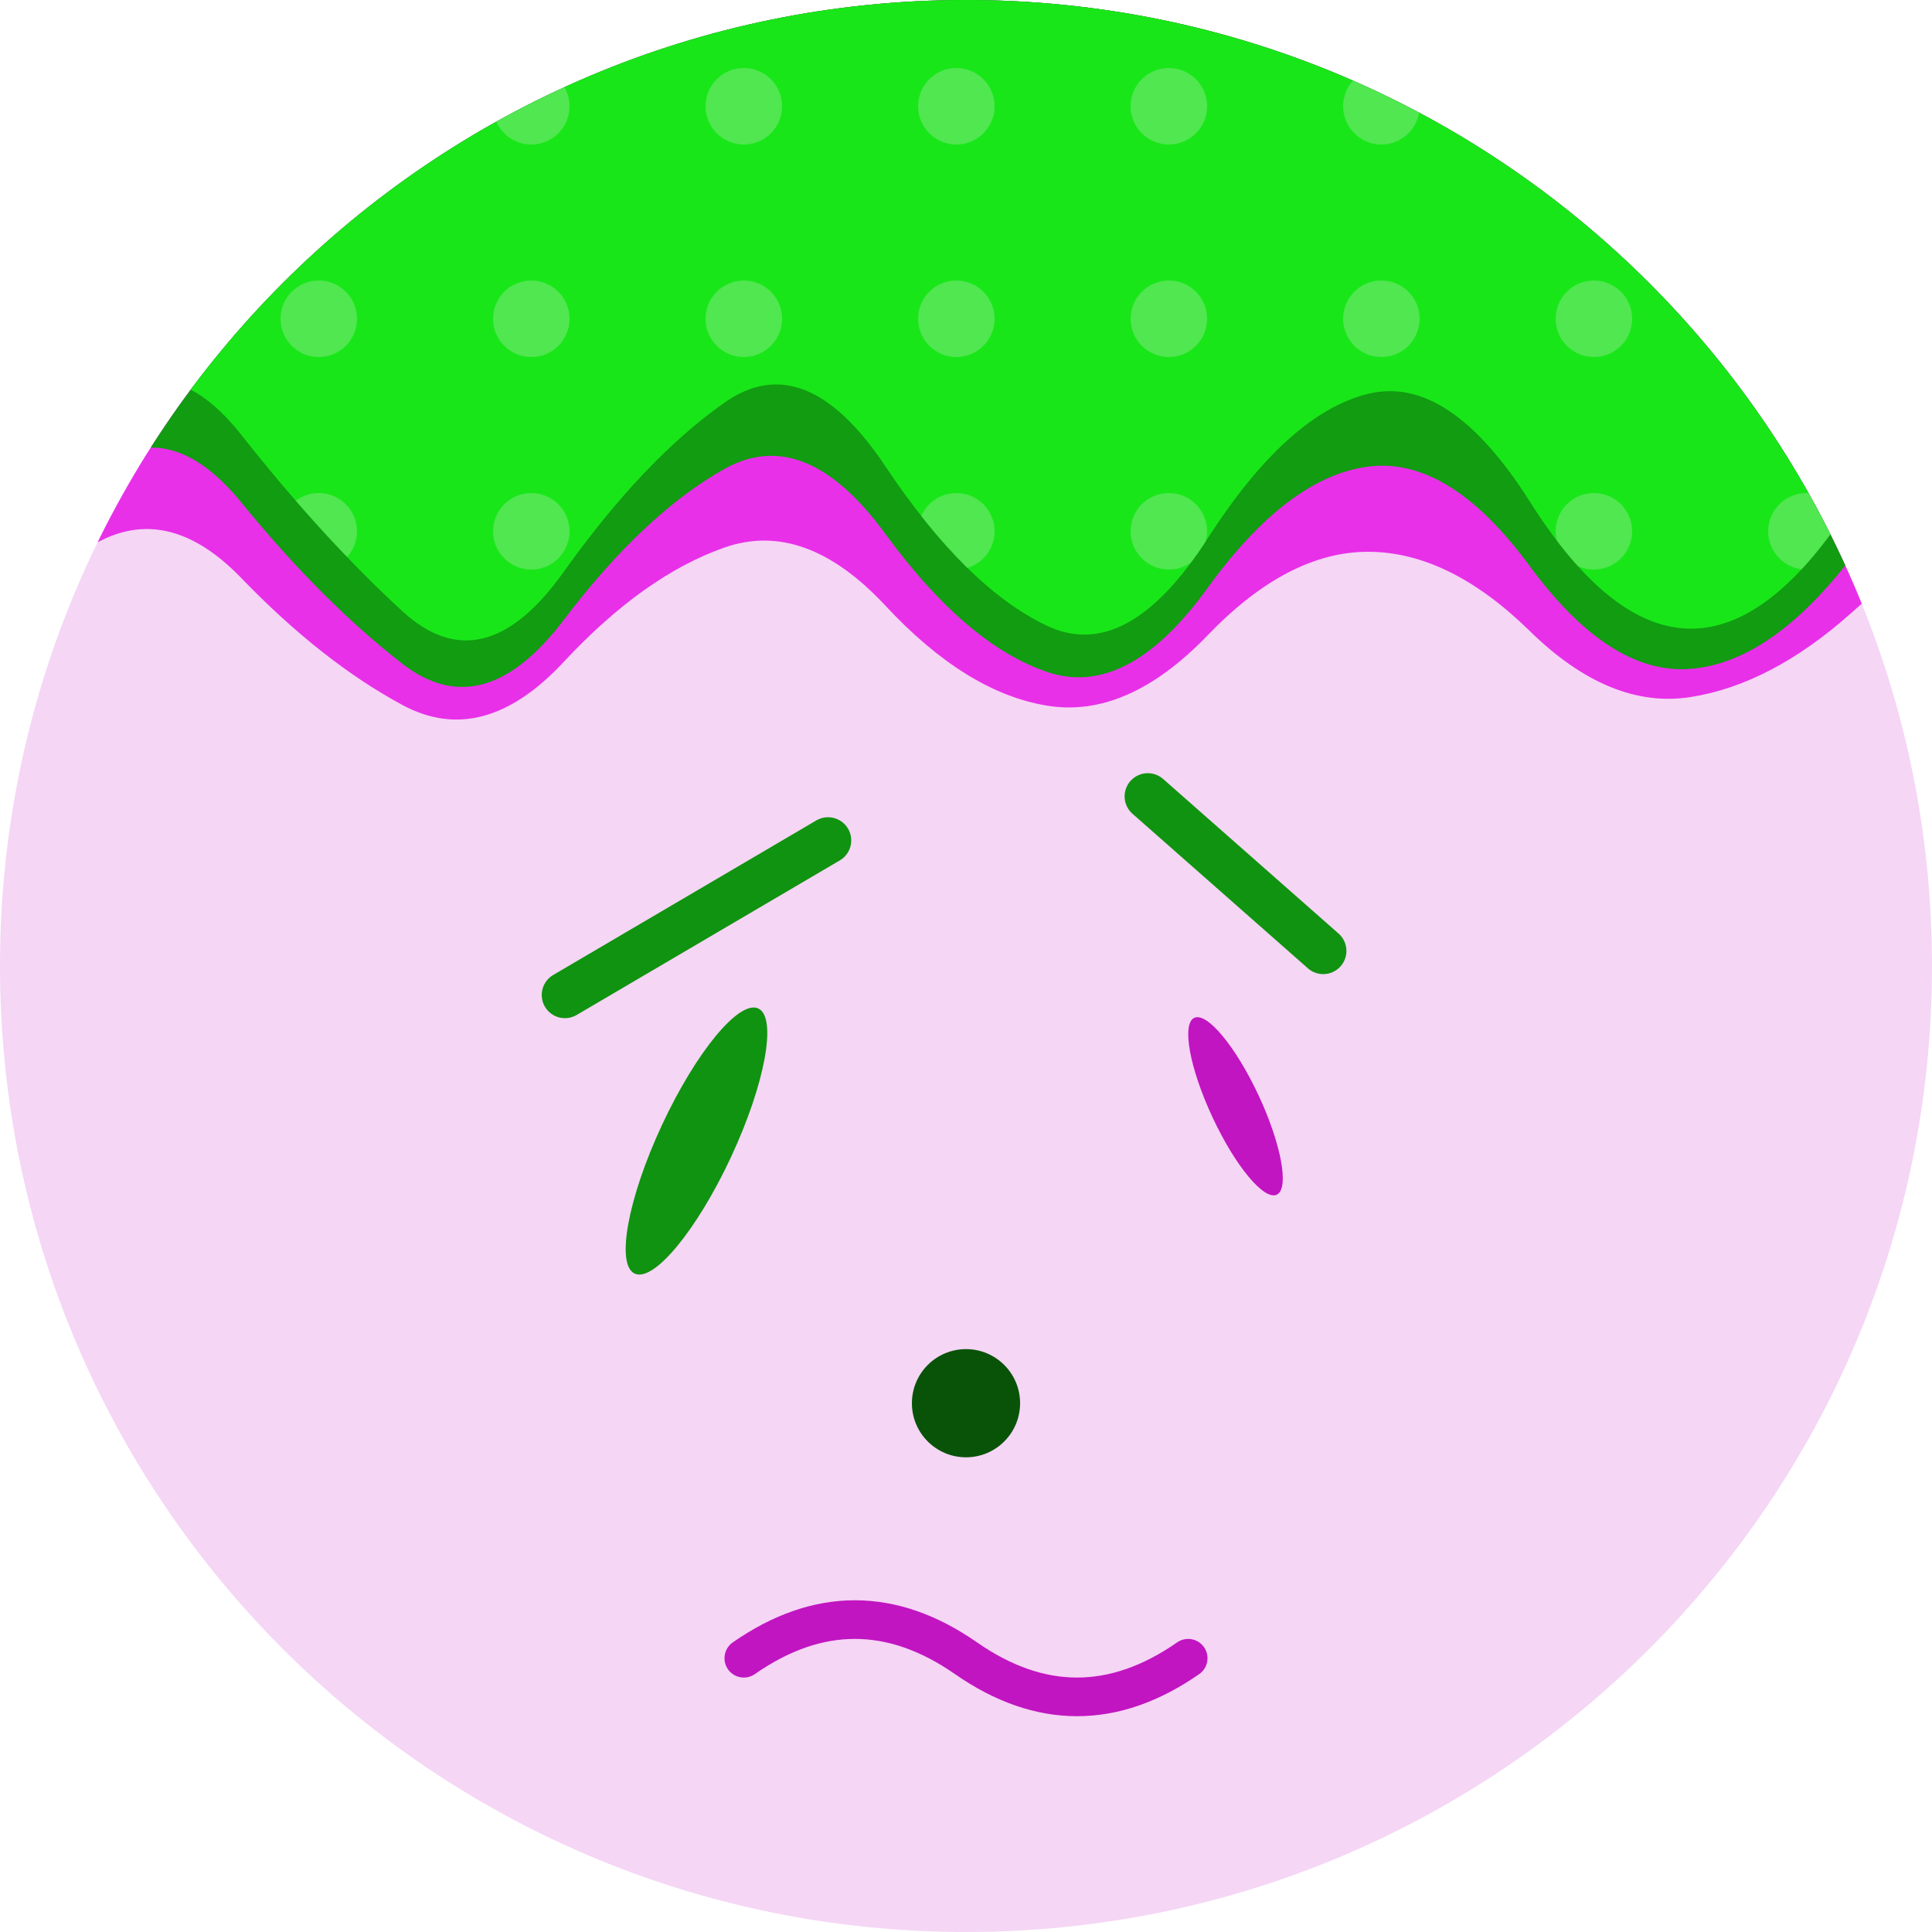
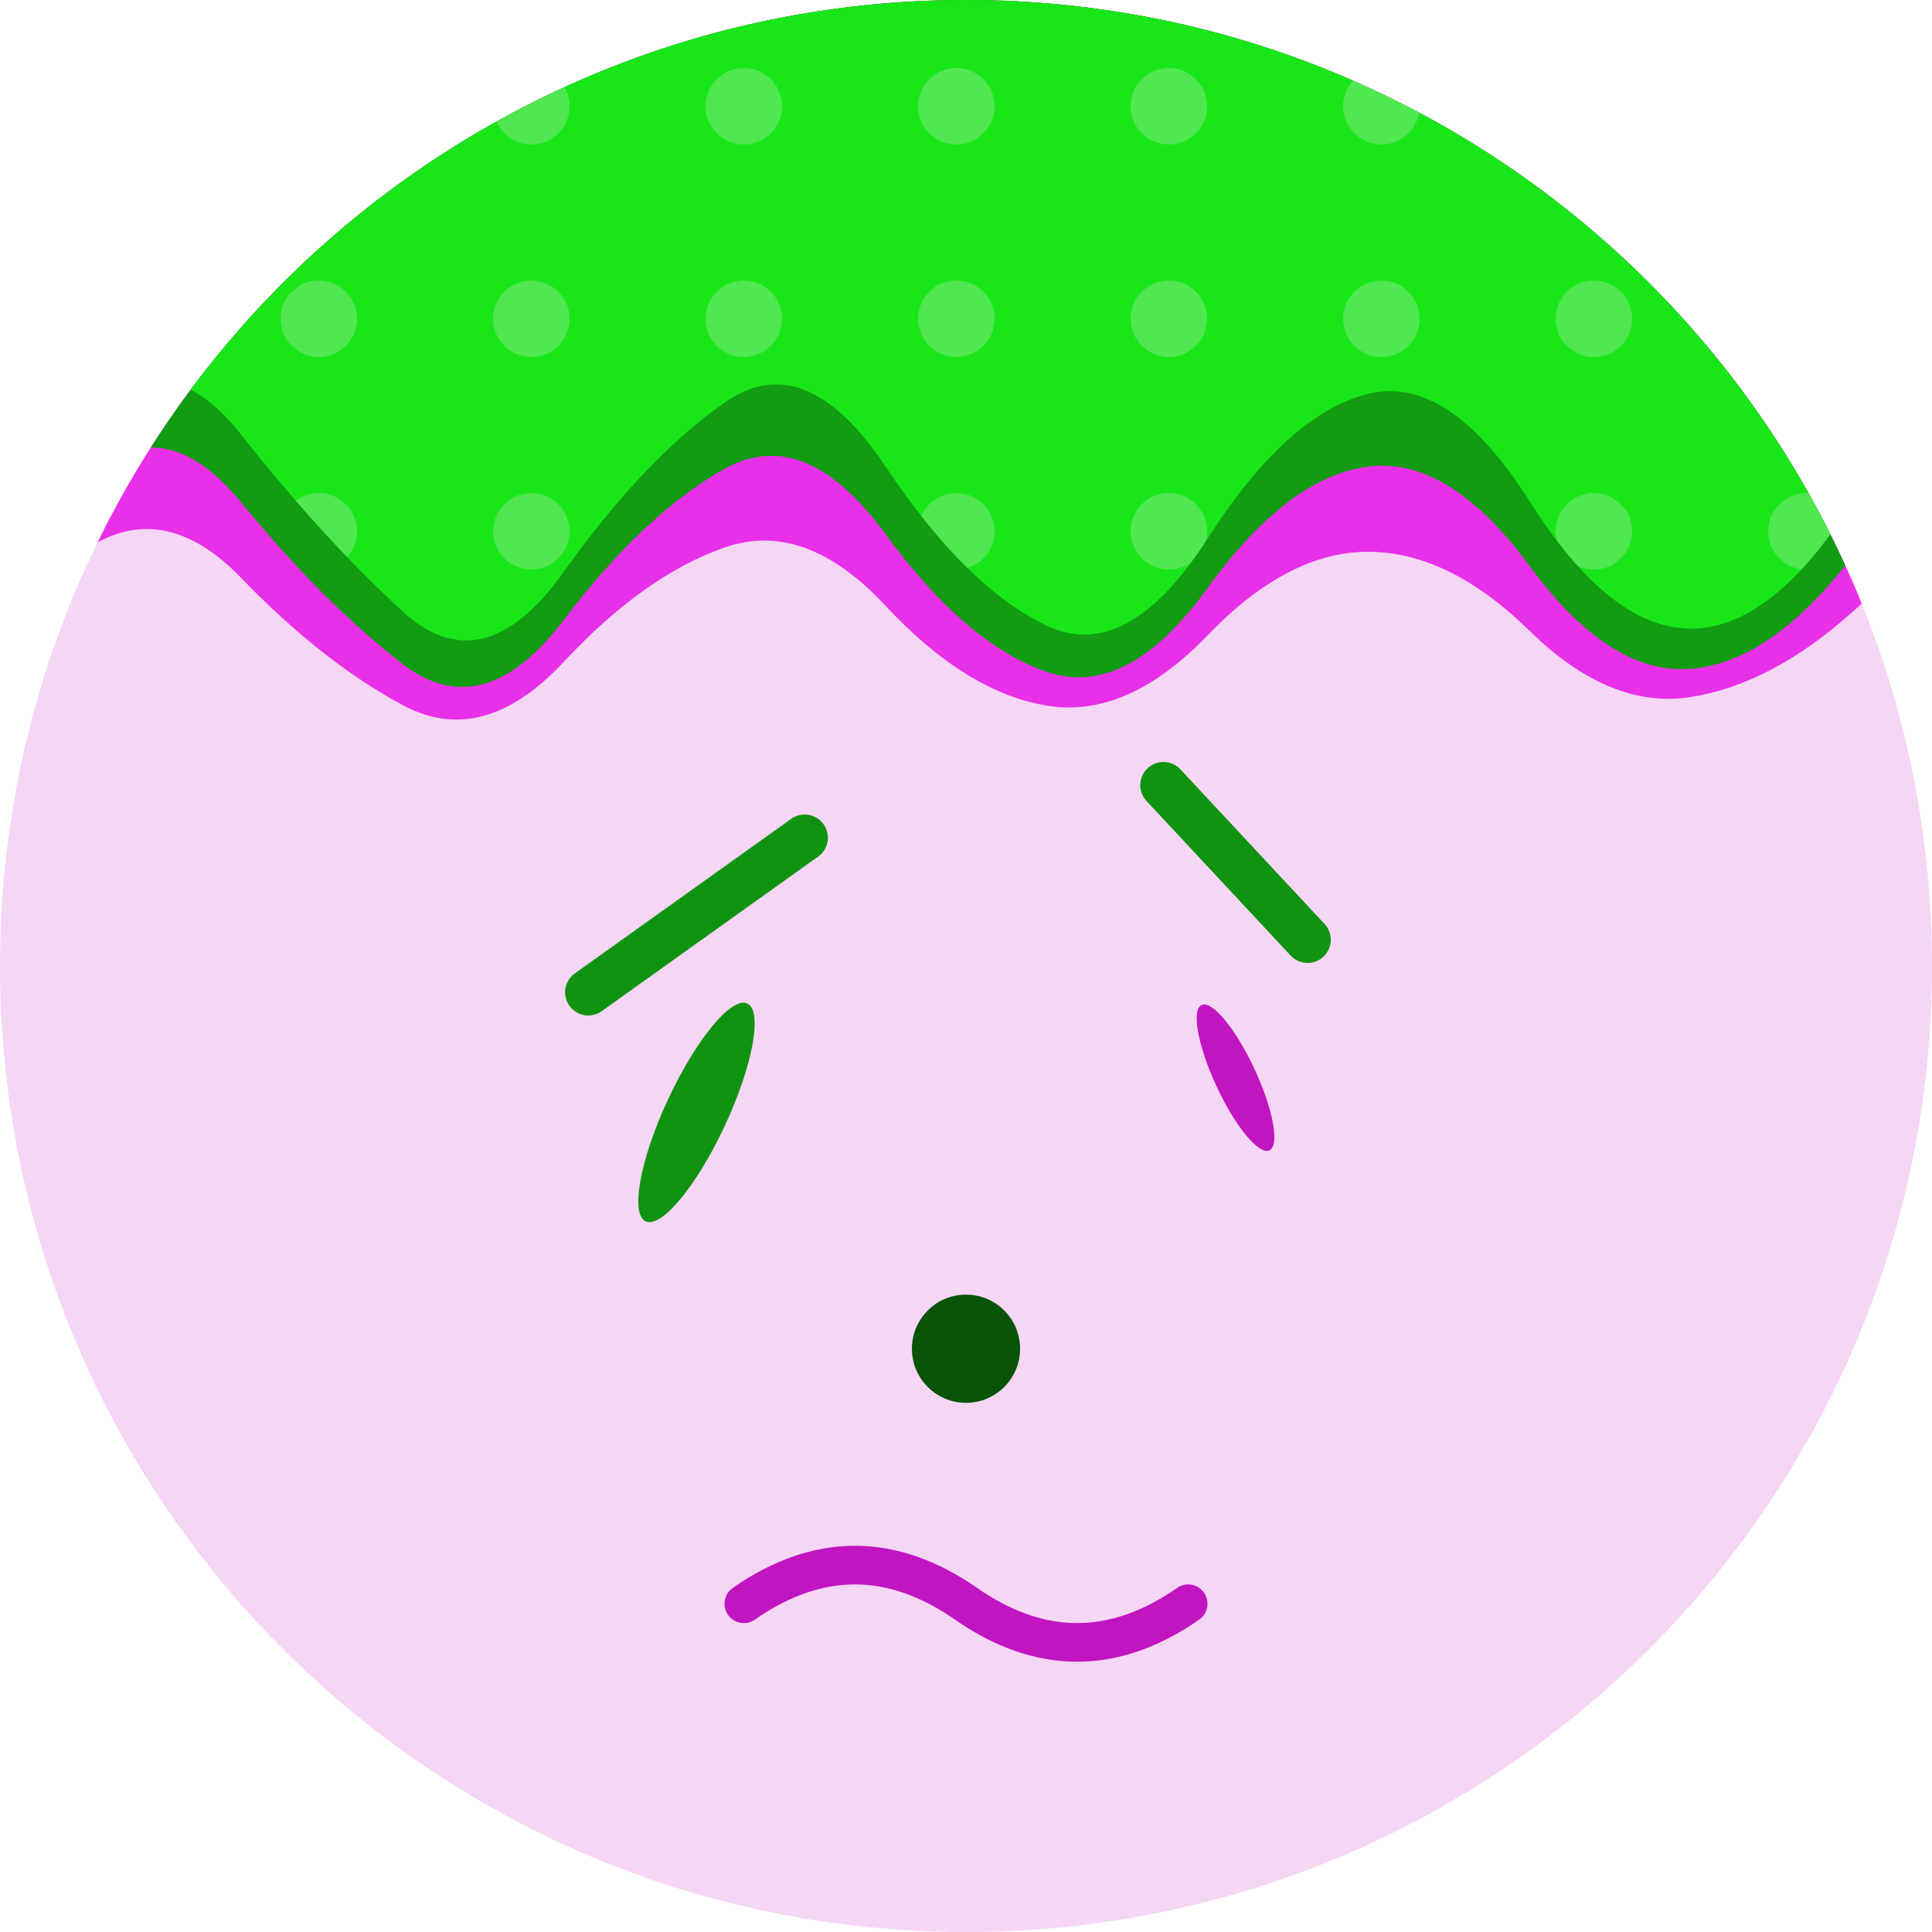
<svg xmlns="http://www.w3.org/2000/svg" viewBox="0 0 100 100" width="128" height="128" role="img" aria-label="Avatar">
  <defs>
    <clipPath id="cf515ba92">
      <rect width="100" height="100" rx="50" />
    </clipPath>
    <pattern id="hf515ba92" width="11" height="11" patternUnits="userSpaceOnUse">
      <circle cx="5.5" cy="5.5" r="1.98" fill="#7de87d" />
    </pattern>
  </defs>
  <g clip-path="url(#cf515ba92)">
    <rect width="100" height="100" fill="#f5d6f5" />
    <g transform="rotate(0 50 50)">
      <path fill="#e830e8" d="M-60 -60H160V28.01L100 28.01L95.83 31.72Q91.67 35.43 87.5 36.08Q83.33 36.73 79.17 32.65Q75 28.57 70.83 28.56Q66.67 28.55 62.5 32.89Q58.33 37.22 54.17 36.52Q50 35.83 45.83 31.35Q41.67 26.88 37.5 28.34Q33.33 29.8 29.17 34.27Q25 38.74 20.83 36.49Q16.67 34.25 12.5 29.93Q8.33 25.6 4.17 28.63L0 31.66L-60 31.66Z" />
      <path fill="#119c11" d="M-60 -60H160V23.43L100 23.43L95.83 28.86Q91.67 34.29 87.5 34.62Q83.33 34.95 79.17 29.29Q75 23.62 70.83 24.15Q66.67 24.68 62.5 30.44Q58.33 36.21 54.17 34.77Q50 33.34 45.83 27.64Q41.67 21.94 37.5 24.27Q33.33 26.61 29.17 32.1Q25 37.59 20.83 34.36Q16.67 31.13 12.5 26.02Q8.33 20.9 4.17 24.97L0 29.04L-60 29.04Z" />
      <path fill="#19e619" d="M-60 -60H160V19.58L100 19.58L95.83 26.07Q91.67 32.56 87.5 32.54Q83.33 32.52 79.17 25.94Q75 19.37 70.83 20.38Q66.67 21.39 62.5 27.88Q58.33 34.37 54.17 32.38Q50 30.39 45.83 24.14Q41.67 17.9 37.5 20.84Q33.33 23.77 29.17 29.61Q25 35.46 20.83 31.64Q16.67 27.81 12.5 22.52Q8.33 17.23 4.17 21.85L0 26.47L-60 26.47Z" />
      <path fill="url(#hf515ba92)" opacity=".55" d="M-60 -60H160V19.58L100 19.58L95.83 26.07Q91.67 32.56 87.5 32.54Q83.33 32.52 79.17 25.94Q75 19.37 70.83 20.38Q66.67 21.39 62.5 27.88Q58.33 34.37 54.17 32.38Q50 30.39 45.83 24.14Q41.67 17.9 37.5 20.84Q33.33 23.77 29.17 29.61Q25 35.46 20.83 31.64Q16.67 27.81 12.5 22.52Q8.33 17.23 4.17 21.85L0 26.47L-60 26.47Z" />
    </g>
-     <ellipse cx="36.05" cy="59.06" rx="1.97" ry="7.57" fill="#109310" transform="rotate(25 36.05 59.06)" />
-     <ellipse cx="63.95" cy="57.26" rx="1.32" ry="5.05" fill="#c115c1" transform="rotate(-25 63.95 57.26)" />
-     <path d="M29.24 51.5L42.86 43.5" stroke="#109310" stroke-width="2.4" stroke-linecap="round" />
-     <path d="M59.41 41.22L68.49 49.22" stroke="#109310" stroke-width="2.4" stroke-linecap="round" />
-     <circle cx="50" cy="72.63" r="2.8" fill="#095309" />
-     <path d="M38.5 85.83Q44.25 81.83 50 85.83T61.5 85.83" fill="none" stroke="#c115c1" stroke-width="2" stroke-linecap="round" />
+     <ellipse cx="36.05" cy="57.58" rx="1.62" ry="6.22" fill="#109310" transform="rotate(25 36.05 57.58)" />
+     <ellipse cx="63.95" cy="55.78" rx="1.08" ry="4.15" fill="#c115c1" transform="rotate(-25 63.95 55.78)" />
+     <path d="M30.45 51.36L41.65 43.36" stroke="#109310" stroke-width="2.4" stroke-linecap="round" />
+     <path d="M60.22 40.64L67.68 48.64" stroke="#109310" stroke-width="2.4" stroke-linecap="round" />
+     <circle cx="50" cy="69.81" r="2.8" fill="#095309" />
+     <path d="M38.5 83.01Q44.25 79.01 50 83.01T61.5 83.01" fill="none" stroke="#c115c1" stroke-width="2" stroke-linecap="round" />
  </g>
</svg>
